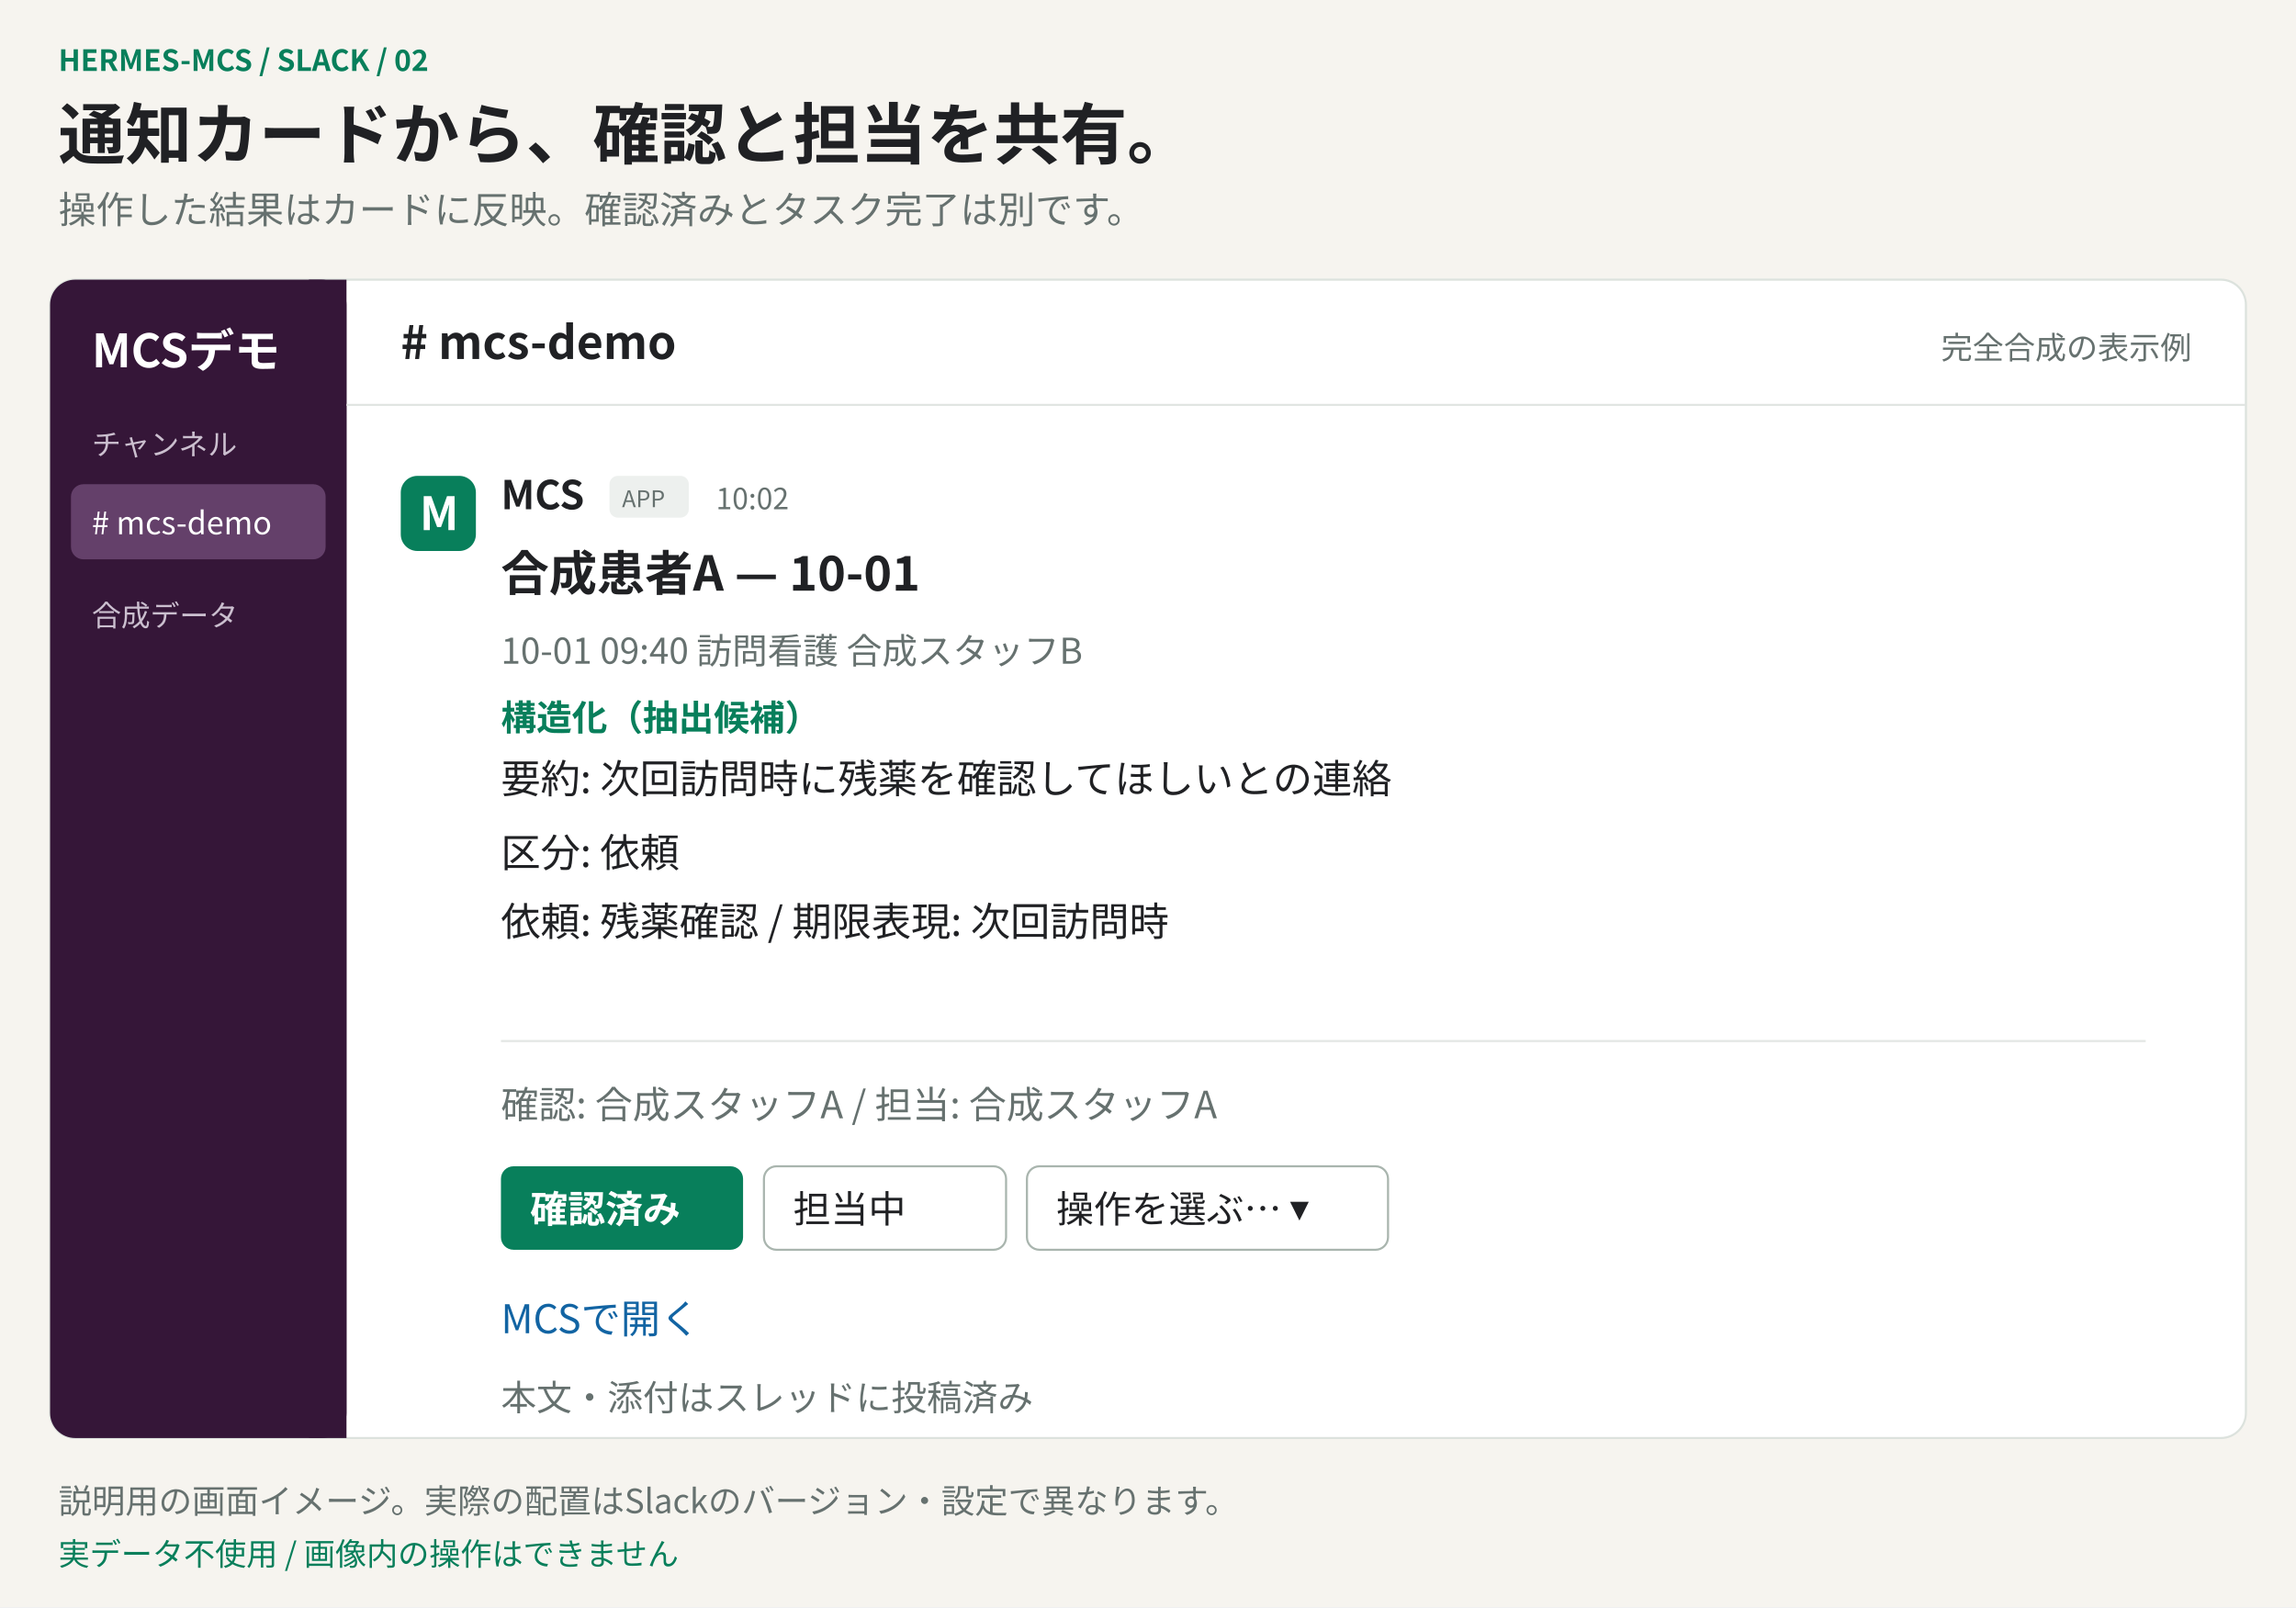
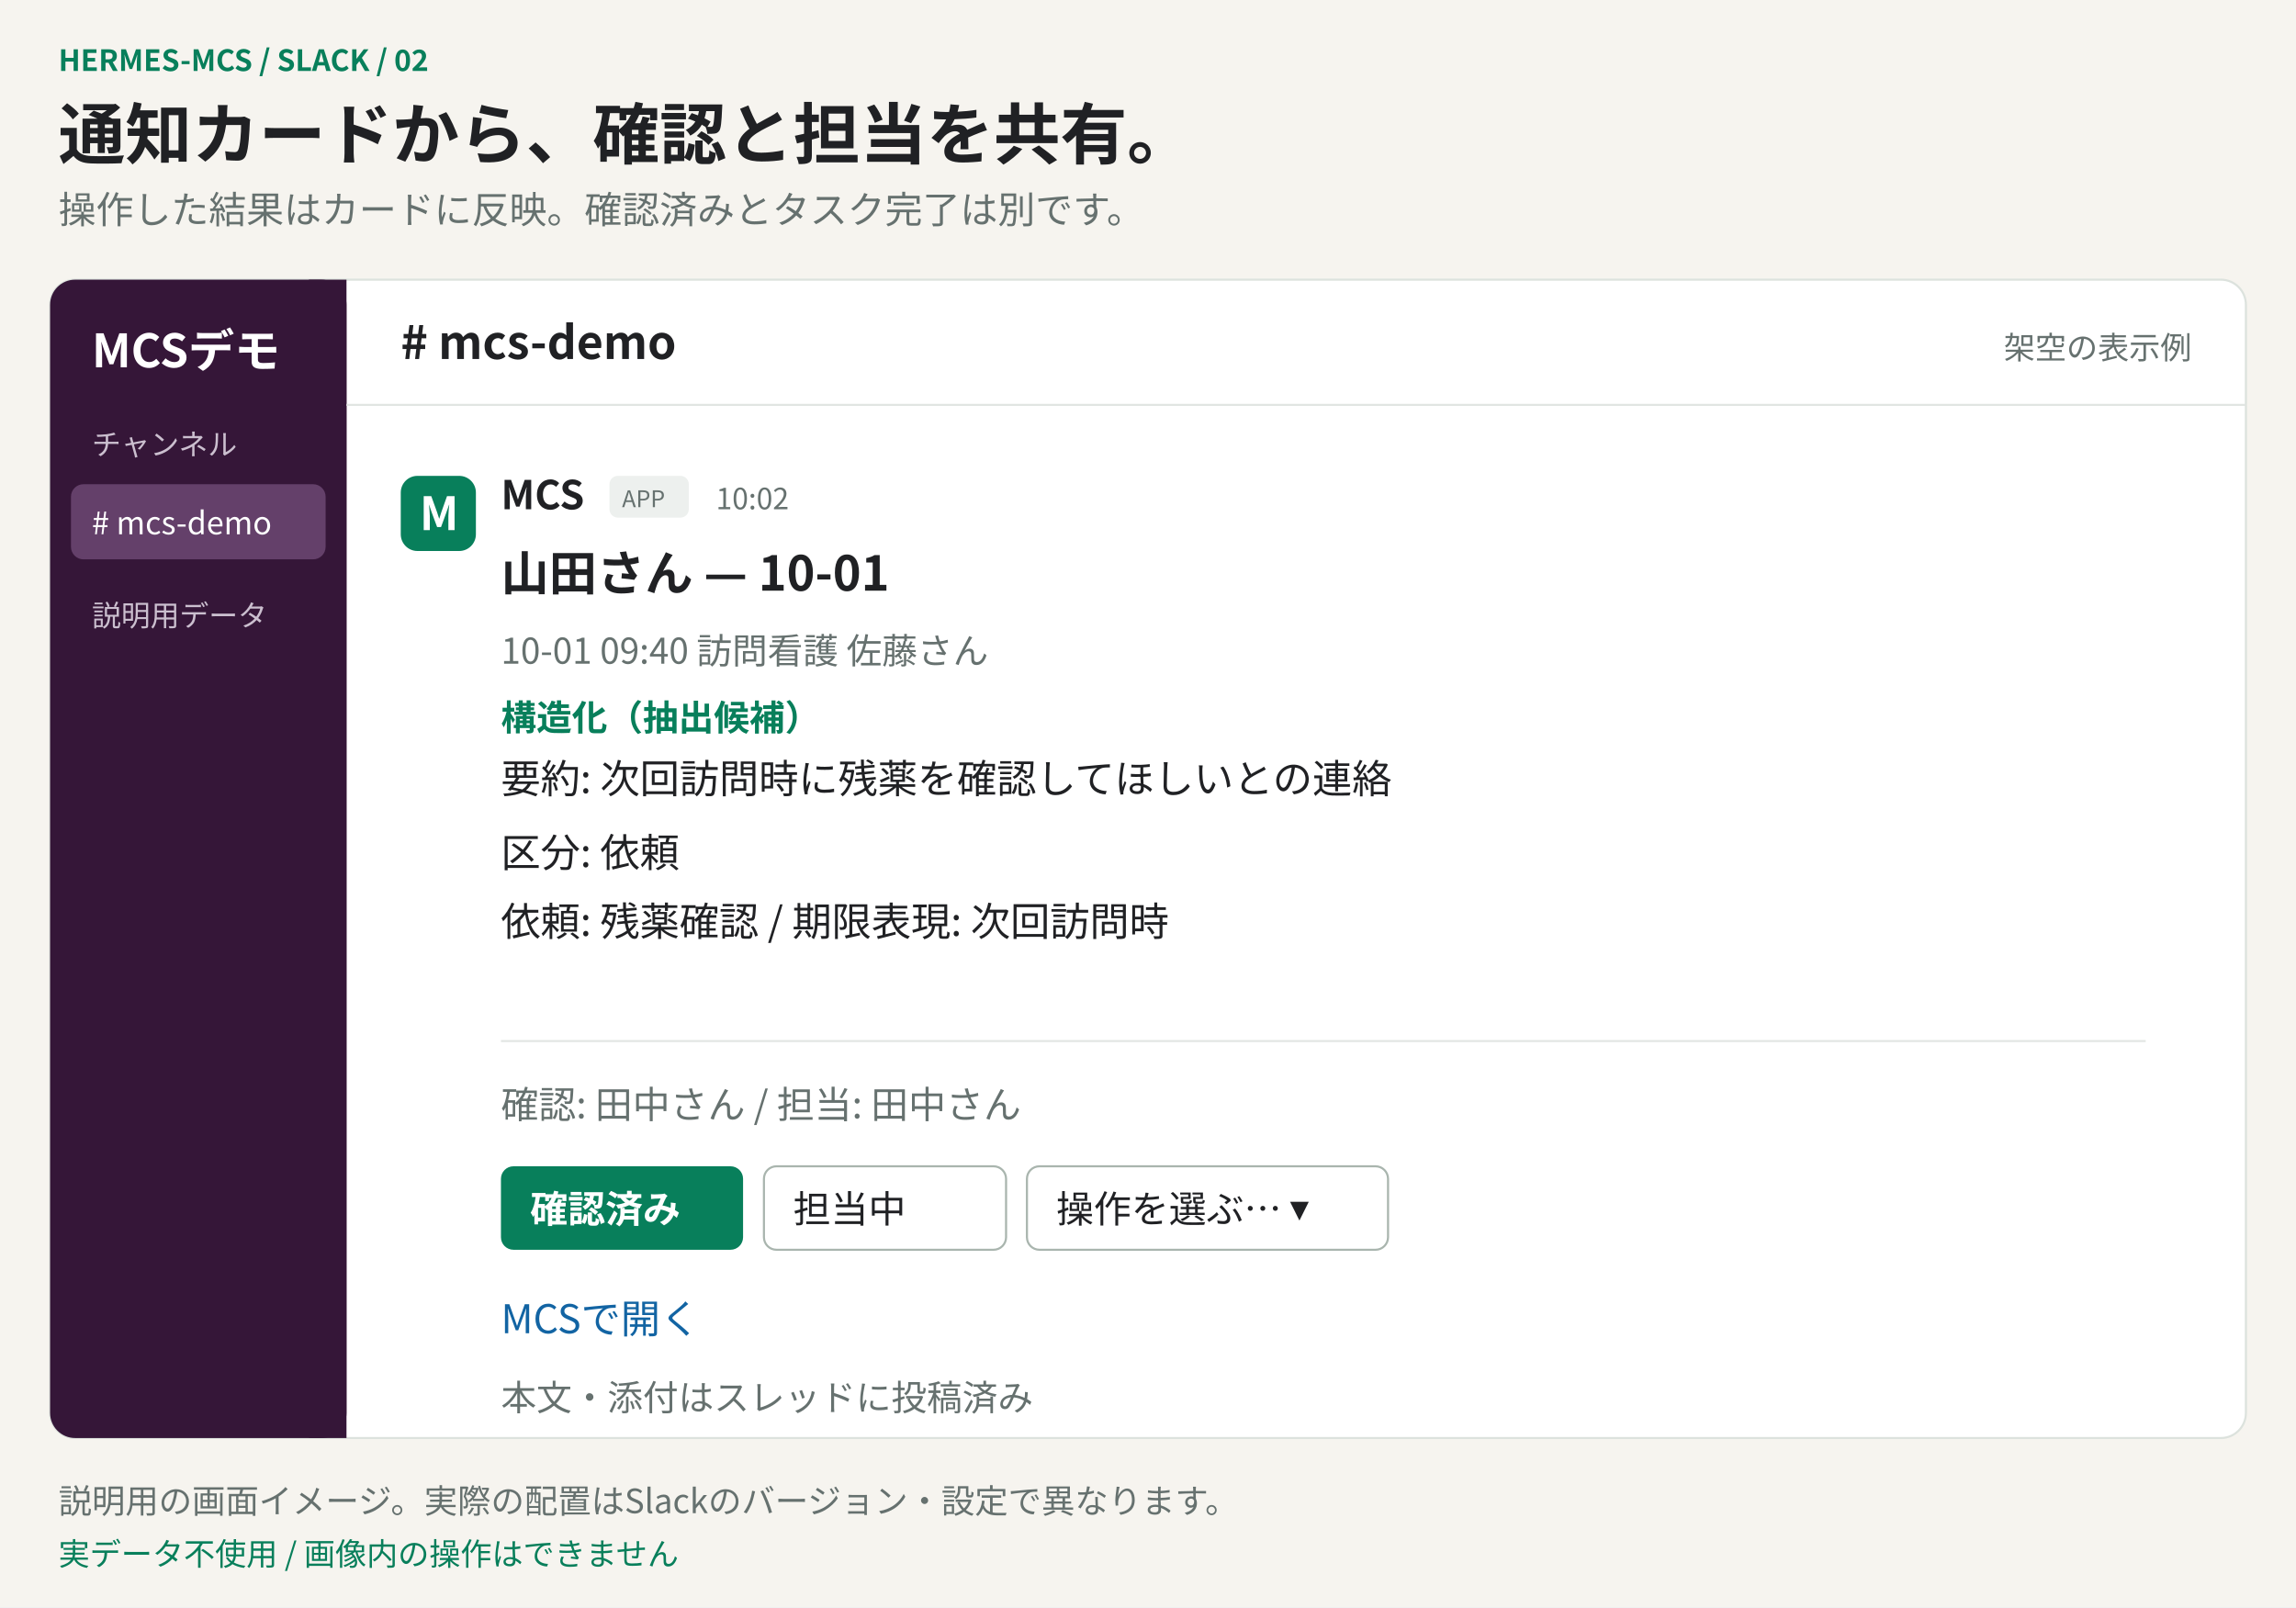
<svg xmlns="http://www.w3.org/2000/svg" width="1100" height="770" viewBox="0 0 1100 770" font-family="Noto Sans CJK JP,Hiragino Sans,Yu Gothic,Droid Sans Fallback,sans-serif">
  <rect x="0" y="0" width="1100" height="770" rx="0" fill="#f6f4ef" />
  <text x="28" y="34" font-size="14" fill="#087f5b" font-weight="bold">HERMES-MCS  /  SLACK  /  02</text>
  <text x="28" y="76" font-size="32" fill="#202124" font-weight="bold">通知カードから、確認と担当を共有。</text>
  <text x="28" y="107" font-size="18" fill="#66716f">操作した結果はカードに反映。確認済みとタスク完了は別です。</text>
  <rect x="24" y="134" width="1052" height="555" rx="12" fill="#fff" stroke="#dce2dd" />
  <rect x="24" y="134" width="142" height="555" rx="12" fill="#351638" />
  <rect x="148" y="134" width="18" height="555" rx="0" fill="#351638" />
  <text x="44" y="176" font-size="22" fill="#fff" font-weight="bold">MCSデモ</text>
  <text x="44" y="218" font-size="14" fill="#cbbfcf">チャンネル</text>
  <rect x="34" y="232" width="122" height="36" rx="6" fill="#64406a" />
  <text x="44" y="256" font-size="15" fill="#fff"># mcs-demo</text>
-   <text x="44" y="300" font-size="14" fill="#cbbfcf">合成データ</text>
+   <text x="44" y="300" font-size="14" fill="#cbbfcf">説明用データ</text>
  <path d="M166 194 L1076 194" stroke="#e1e5e2" fill="none" />
  <text x="192" y="172" font-size="22" fill="#202124" font-weight="bold"># mcs-demo</text>
-   <text x="1050" y="172" font-size="15" fill="#66716f" text-anchor="end">完全合成の表示例</text>
+   <text x="1050" y="172" font-size="15" fill="#66716f" text-anchor="end">架空の表示例</text>
  <text x="28" y="725" font-size="16" fill="#66716f">説明用の画面イメージ。実際の配置はSlackのバージョン・設定で異なります。</text>
  <text x="28" y="750" font-size="15" fill="#087f5b">実データ不使用 / 画像内の操作はできません</text>
  <rect x="192" y="228" width="36" height="36" rx="8" fill="#087f5b" />
  <text x="201" y="254" font-size="22" fill="#fff" font-weight="bold">M</text>
  <text x="240" y="244" font-size="19" fill="#202124" font-weight="bold">MCS</text>
  <rect x="292" y="228" width="38" height="20" rx="4" fill="#edf0ee" />
  <text x="298" y="243" font-size="11" fill="#66716f">APP</text>
  <text x="343" y="244" font-size="14" fill="#66716f">10:02</text>
-   <text x="240" y="283" font-size="23" fill="#202124" font-weight="bold">合成患者A — 10-01</text>
-   <text x="240" y="318" font-size="17" fill="#66716f">10-01 09:40 訪問看護 合成スタッフB</text>
+   <text x="240" y="283" font-size="23" fill="#202124" font-weight="bold">山田さん — 10-01</text>
+   <text x="240" y="318" font-size="17" fill="#66716f">10-01 09:40 訪問看護 佐藤さん</text>
  <text x="240" y="350" font-size="17" fill="#087f5b" font-weight="bold">構造化（抽出候補）</text>
  <text x="240" y="380" font-size="19" fill="#202124">要約: 次回訪問時に残薬を確認してほしいとの連絡</text>
  <text x="240" y="415.4" font-size="19" fill="#202124">区分: 依頼</text>
  <text x="240" y="448.4" font-size="19" fill="#202124">依頼: 残薬確認 / 期限表現: 次回訪問時</text>
  <path d="M240 498.8 L1028 498.8" stroke="#e3e7e4" fill="none" />
-   <text x="240" y="535.8" font-size="18" fill="#66716f">確認: 合成スタッフA / 担当: 合成スタッフA</text>
+   <text x="240" y="535.8" font-size="18" fill="#66716f">確認: 田中さん / 担当: 田中さん</text>
  <rect x="240" y="558.8" width="116" height="40" rx="6" fill="#087f5b" />
  <text x="254" y="585.8" font-size="18" fill="#fff" font-weight="bold">確認済み</text>
  <rect x="366" y="558.8" width="116" height="40" rx="6" fill="#fff" stroke="#a9b5ae" />
  <text x="380" y="585.8" font-size="18" fill="#202124">担当中</text>
  <rect x="492" y="558.8" width="173" height="40" rx="6" fill="#fff" stroke="#a9b5ae" />
  <text x="506" y="585.8" font-size="18" fill="#202124">操作を選ぶ… ▾</text>
  <text x="240" y="638.8" font-size="19" fill="#1264a3">MCSで開く</text>
  <text x="240" y="675.8" font-size="17" fill="#66716f">本文・添付はスレッドに投稿済み</text>
</svg>
